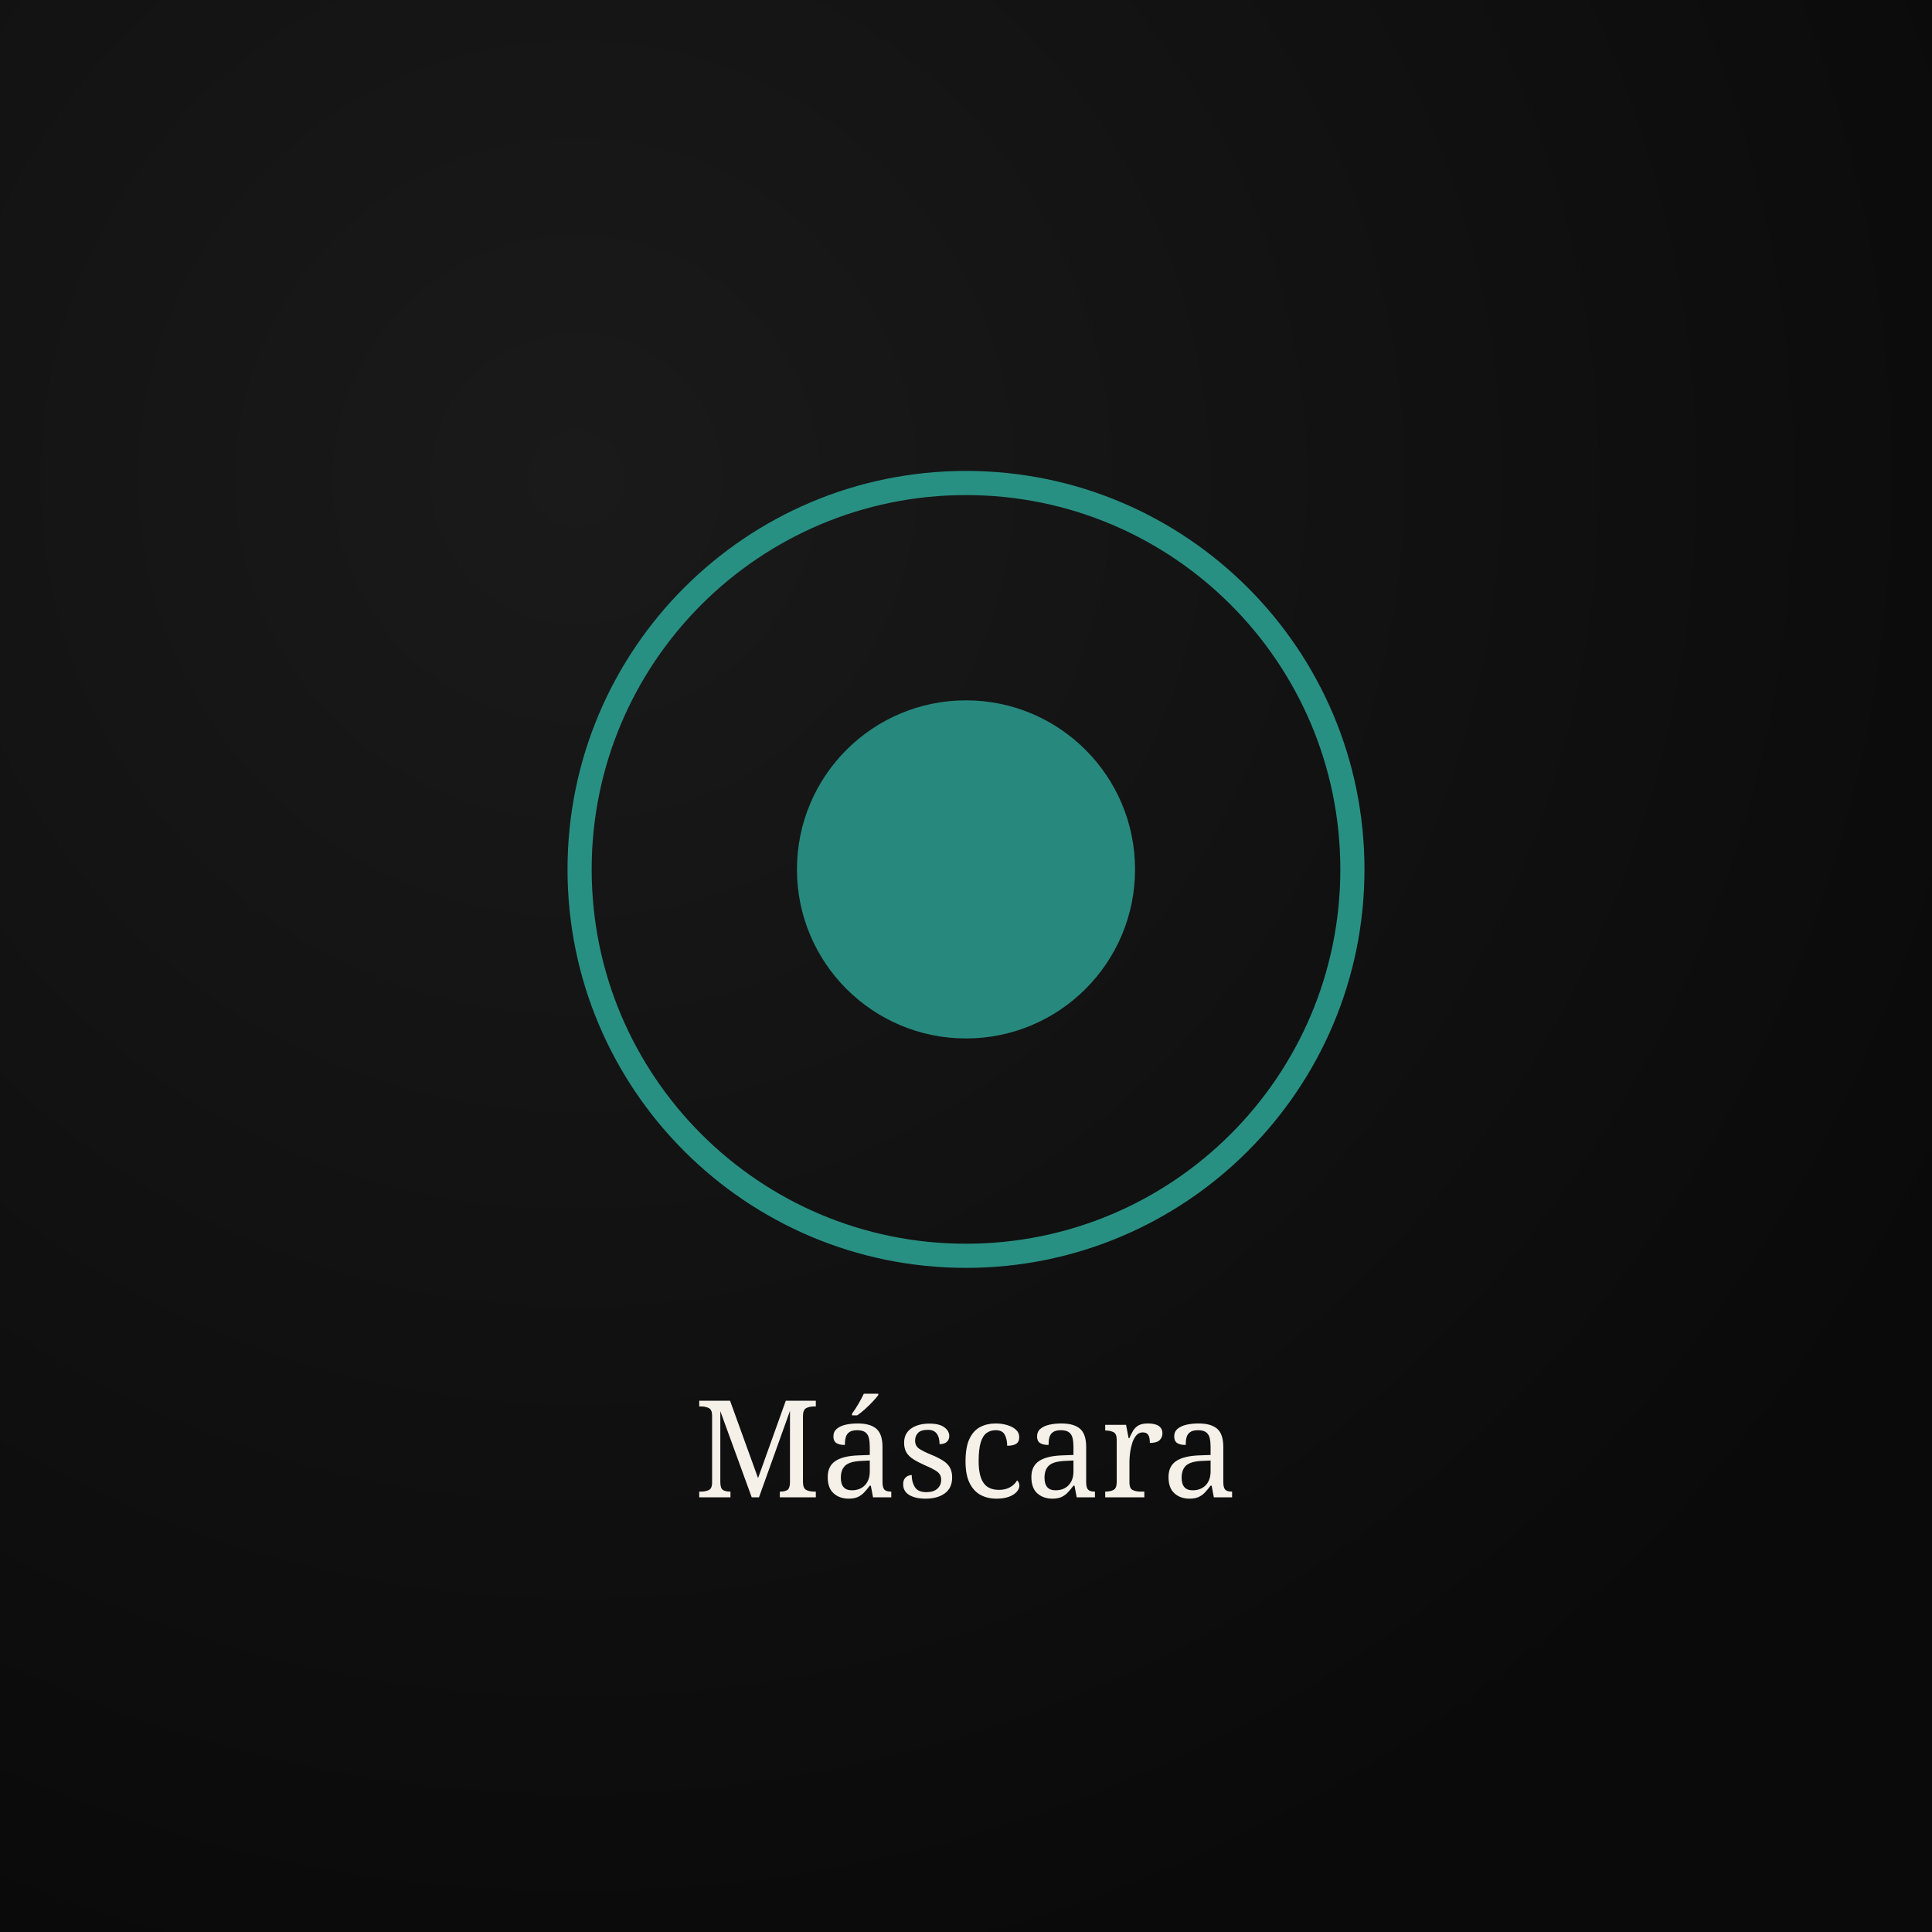
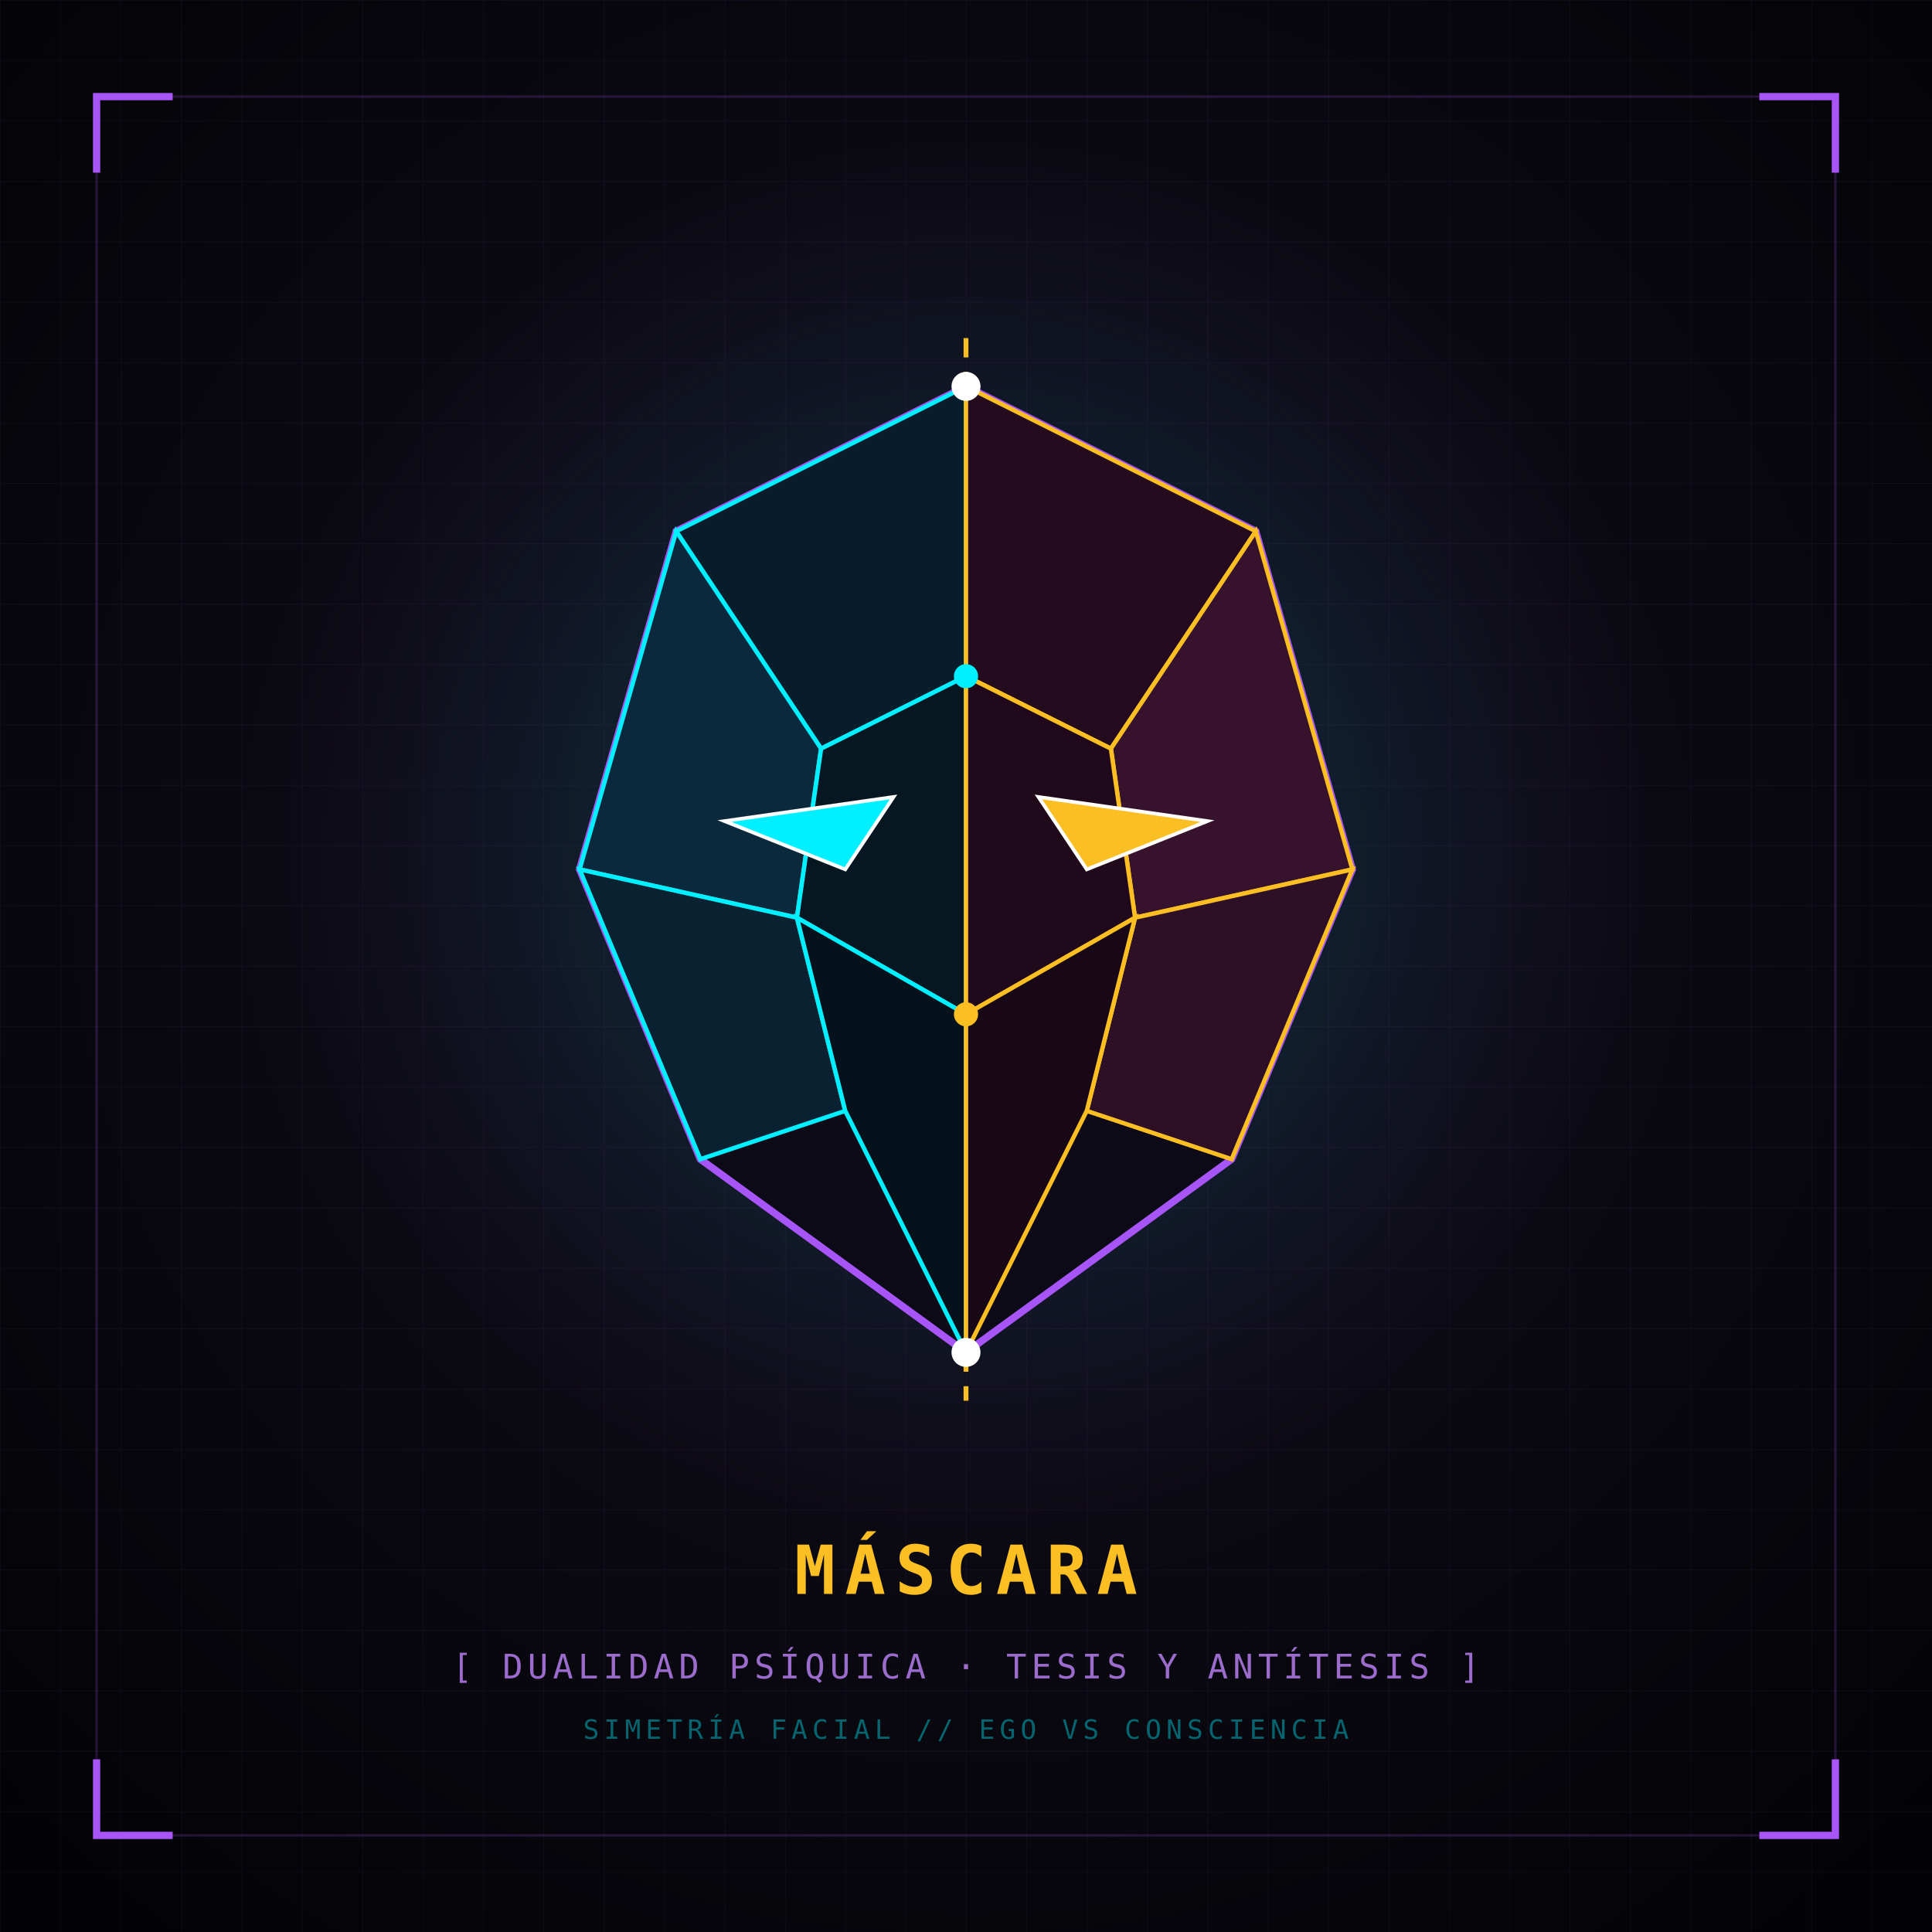
- <svg xmlns="http://www.w3.org/2000/svg" width="800" height="800" viewBox="0 0 800 800">
+ <svg xmlns="http://www.w3.org/2000/svg" width="800" height="800" viewBox="0 0 800 800" fill="none">
  <defs>
-     <radialGradient id="g" cx="30%" cy="25%" r="80%">
-       <stop offset="0%" stop-color="#1a1a1a" />
-       <stop offset="100%" stop-color="#0a0a0a" />
+     <radialGradient id="maskBg" cx="50%" cy="45%" r="70%">
+       <stop offset="0%" stop-color="#161324" />
+       <stop offset="50%" stop-color="#0b0a13" />
+       <stop offset="100%" stop-color="#030205" />
    </radialGradient>
+     <radialGradient id="maskAura" cx="50%" cy="45%" r="45%">
+       <stop offset="0%" stop-color="#a855f7" stop-opacity="0.3" />
+       <stop offset="50%" stop-color="#00f0ff" stop-opacity="0.08" />
+       <stop offset="100%" stop-color="#a855f7" stop-opacity="0" />
+     </radialGradient>
+     <pattern id="gridMask" width="25" height="25" patternUnits="userSpaceOnUse">
+       <path d="M 25 0 L 0 0 0 25" fill="none" stroke="#a855f7" stroke-width="0.5" stroke-opacity="0.08" />
+     </pattern>
  </defs>
-   <rect width="800" height="800" fill="url(#g)" />
-   <circle cx="400" cy="360" r="160" fill="none" stroke="#2a9d8f" stroke-width="10" opacity="0.9" />
-   <circle cx="400" cy="360" r="70" fill="#2a9d8f" opacity="0.85" />
-   <text x="400" y="620" text-anchor="middle" font-family="Georgia, serif" font-size="56" fill="#f5f0e8">Máscara</text>
+   <rect width="800" height="800" fill="url(#maskBg)" />
+   <rect width="800" height="800" fill="url(#gridMask)" />
+   <circle cx="400" cy="380" r="320" fill="url(#maskAura)" />
+   <rect x="40" y="40" width="720" height="720" fill="none" stroke="#a855f7" stroke-width="1" stroke-opacity="0.2" />
+   <path d="M 40 70 L 40 40 70 40 M 730 40 L 760 40 760 70 M 760 730 L 760 760 730 760 M 70 760 L 40 760 40 730" stroke="#a855f7" stroke-width="3" stroke-linecap="square" />
+   <line x1="400" y1="140" x2="400" y2="580" stroke="#fbbf24" stroke-width="2" stroke-dasharray="8 6" />
+   <polygon points="400,160 520,220 560,360 510,480 400,560 290,480 240,360 280,220" fill="#0d0a18" stroke="#a855f7" stroke-width="3" />
+   <polygon points="400,160 280,220 340,310 400,280" fill="#071d2b" stroke="#00f0ff" stroke-width="1.8" />
+   <polygon points="280,220 240,360 330,380 340,310" fill="#0b293d" stroke="#00f0ff" stroke-width="1.8" />
+   <polygon points="340,310 330,380 400,420 400,280" fill="#061722" stroke="#00f0ff" stroke-width="1.8" />
+   <polygon points="240,360 290,480 350,460 330,380" fill="#092131" stroke="#00f0ff" stroke-width="1.8" />
+   <polygon points="330,380 350,460 400,560 400,420" fill="#05121c" stroke="#00f0ff" stroke-width="1.8" />
+   <polygon points="300,340 370,330 350,360" fill="#00f0ff" stroke="#ffffff" stroke-width="1.5" />
+   <polygon points="400,160 520,220 460,310 400,280" fill="#240c1e" stroke="#fbbf24" stroke-width="1.8" />
+   <polygon points="520,220 560,360 470,380 460,310" fill="#36122d" stroke="#fbbf24" stroke-width="1.8" />
+   <polygon points="460,310 470,380 400,420 400,280" fill="#1f091a" stroke="#fbbf24" stroke-width="1.8" />
+   <polygon points="560,360 510,480 450,460 470,380" fill="#2d0f26" stroke="#fbbf24" stroke-width="1.8" />
+   <polygon points="470,380 450,460 400,560 400,420" fill="#180714" stroke="#fbbf24" stroke-width="1.8" />
+   <polygon points="500,340 430,330 450,360" fill="#fbbf24" stroke="#ffffff" stroke-width="1.5" />
+   <circle cx="400" cy="160" r="6" fill="#ffffff" />
+   <circle cx="400" cy="280" r="5" fill="#00f0ff" />
+   <circle cx="400" cy="420" r="5" fill="#fbbf24" />
+   <circle cx="400" cy="560" r="6" fill="#ffffff" />
+   <g font-family="monospace" font-size="14" fill="#a855f7" text-anchor="middle" letter-spacing="2">
+     <text x="400" y="660" fill="#fbbf24" font-weight="bold" font-size="28" letter-spacing="4">MÁSCARA</text>
+     <text x="400" y="695" fill="#c084fc" fill-opacity="0.8">[ DUALIDAD PSÍQUICA · TESIS Y ANTÍTESIS ]</text>
+     <text x="400" y="720" fill="#00f0ff" fill-opacity="0.4" font-size="11">SIMETRÍA FACIAL // EGO VS CONSCIENCIA</text>
+   </g>
</svg>
